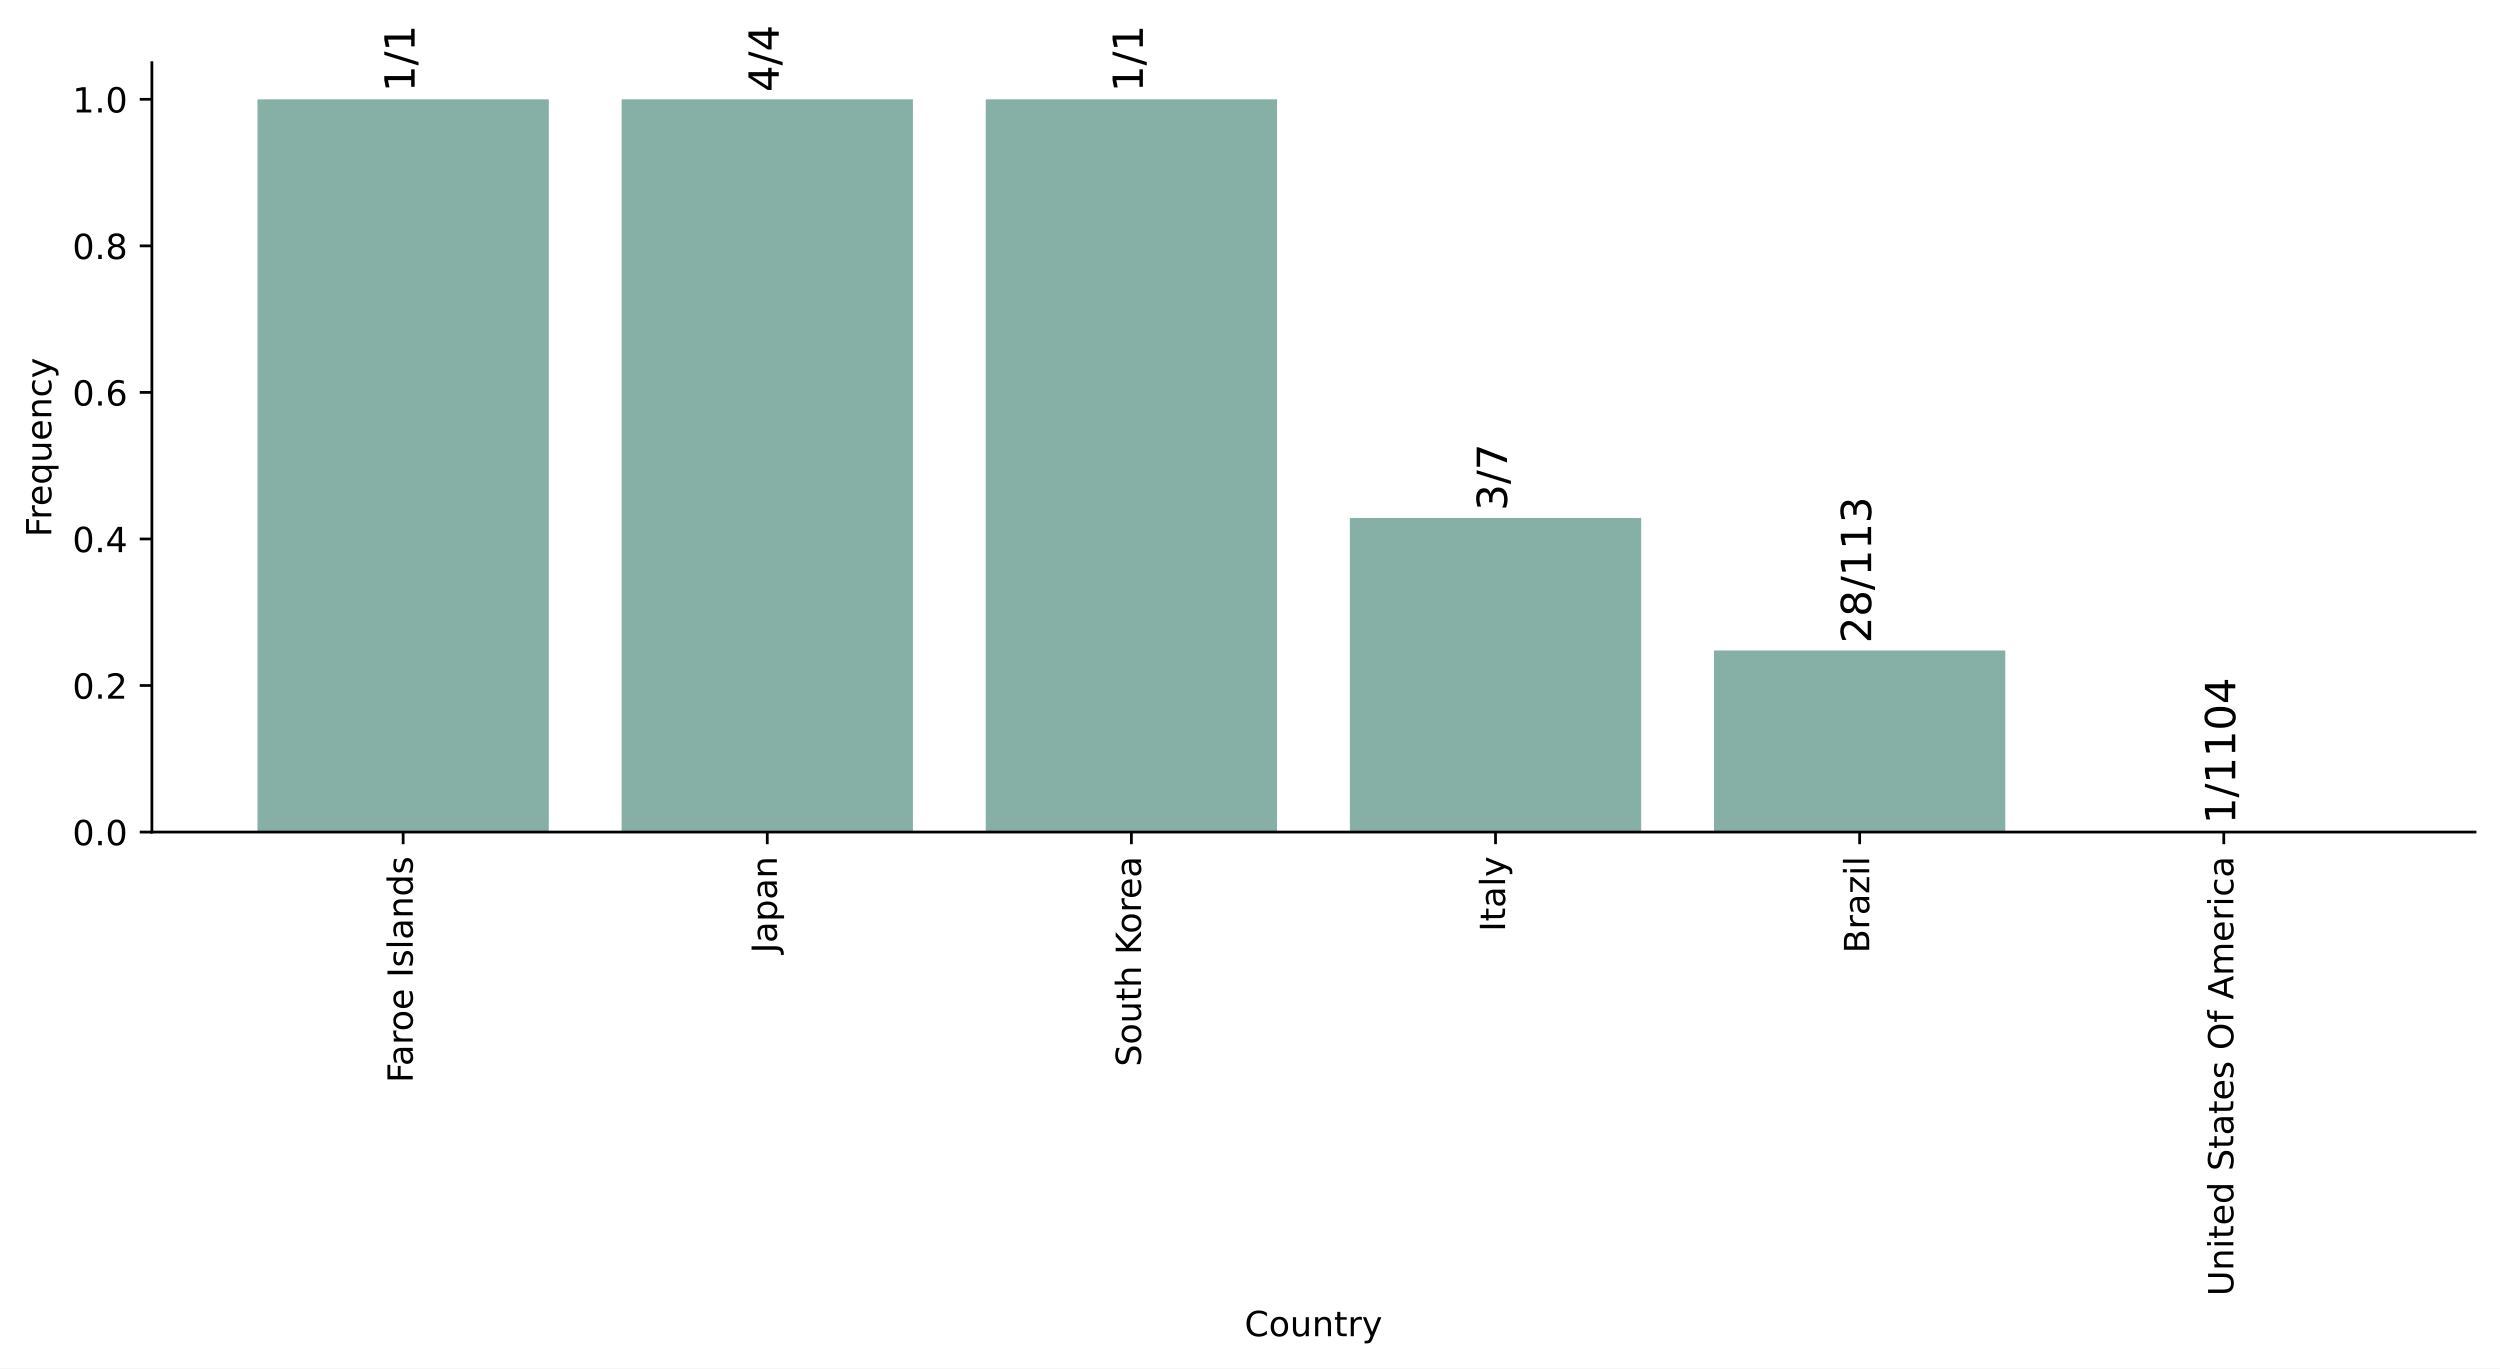
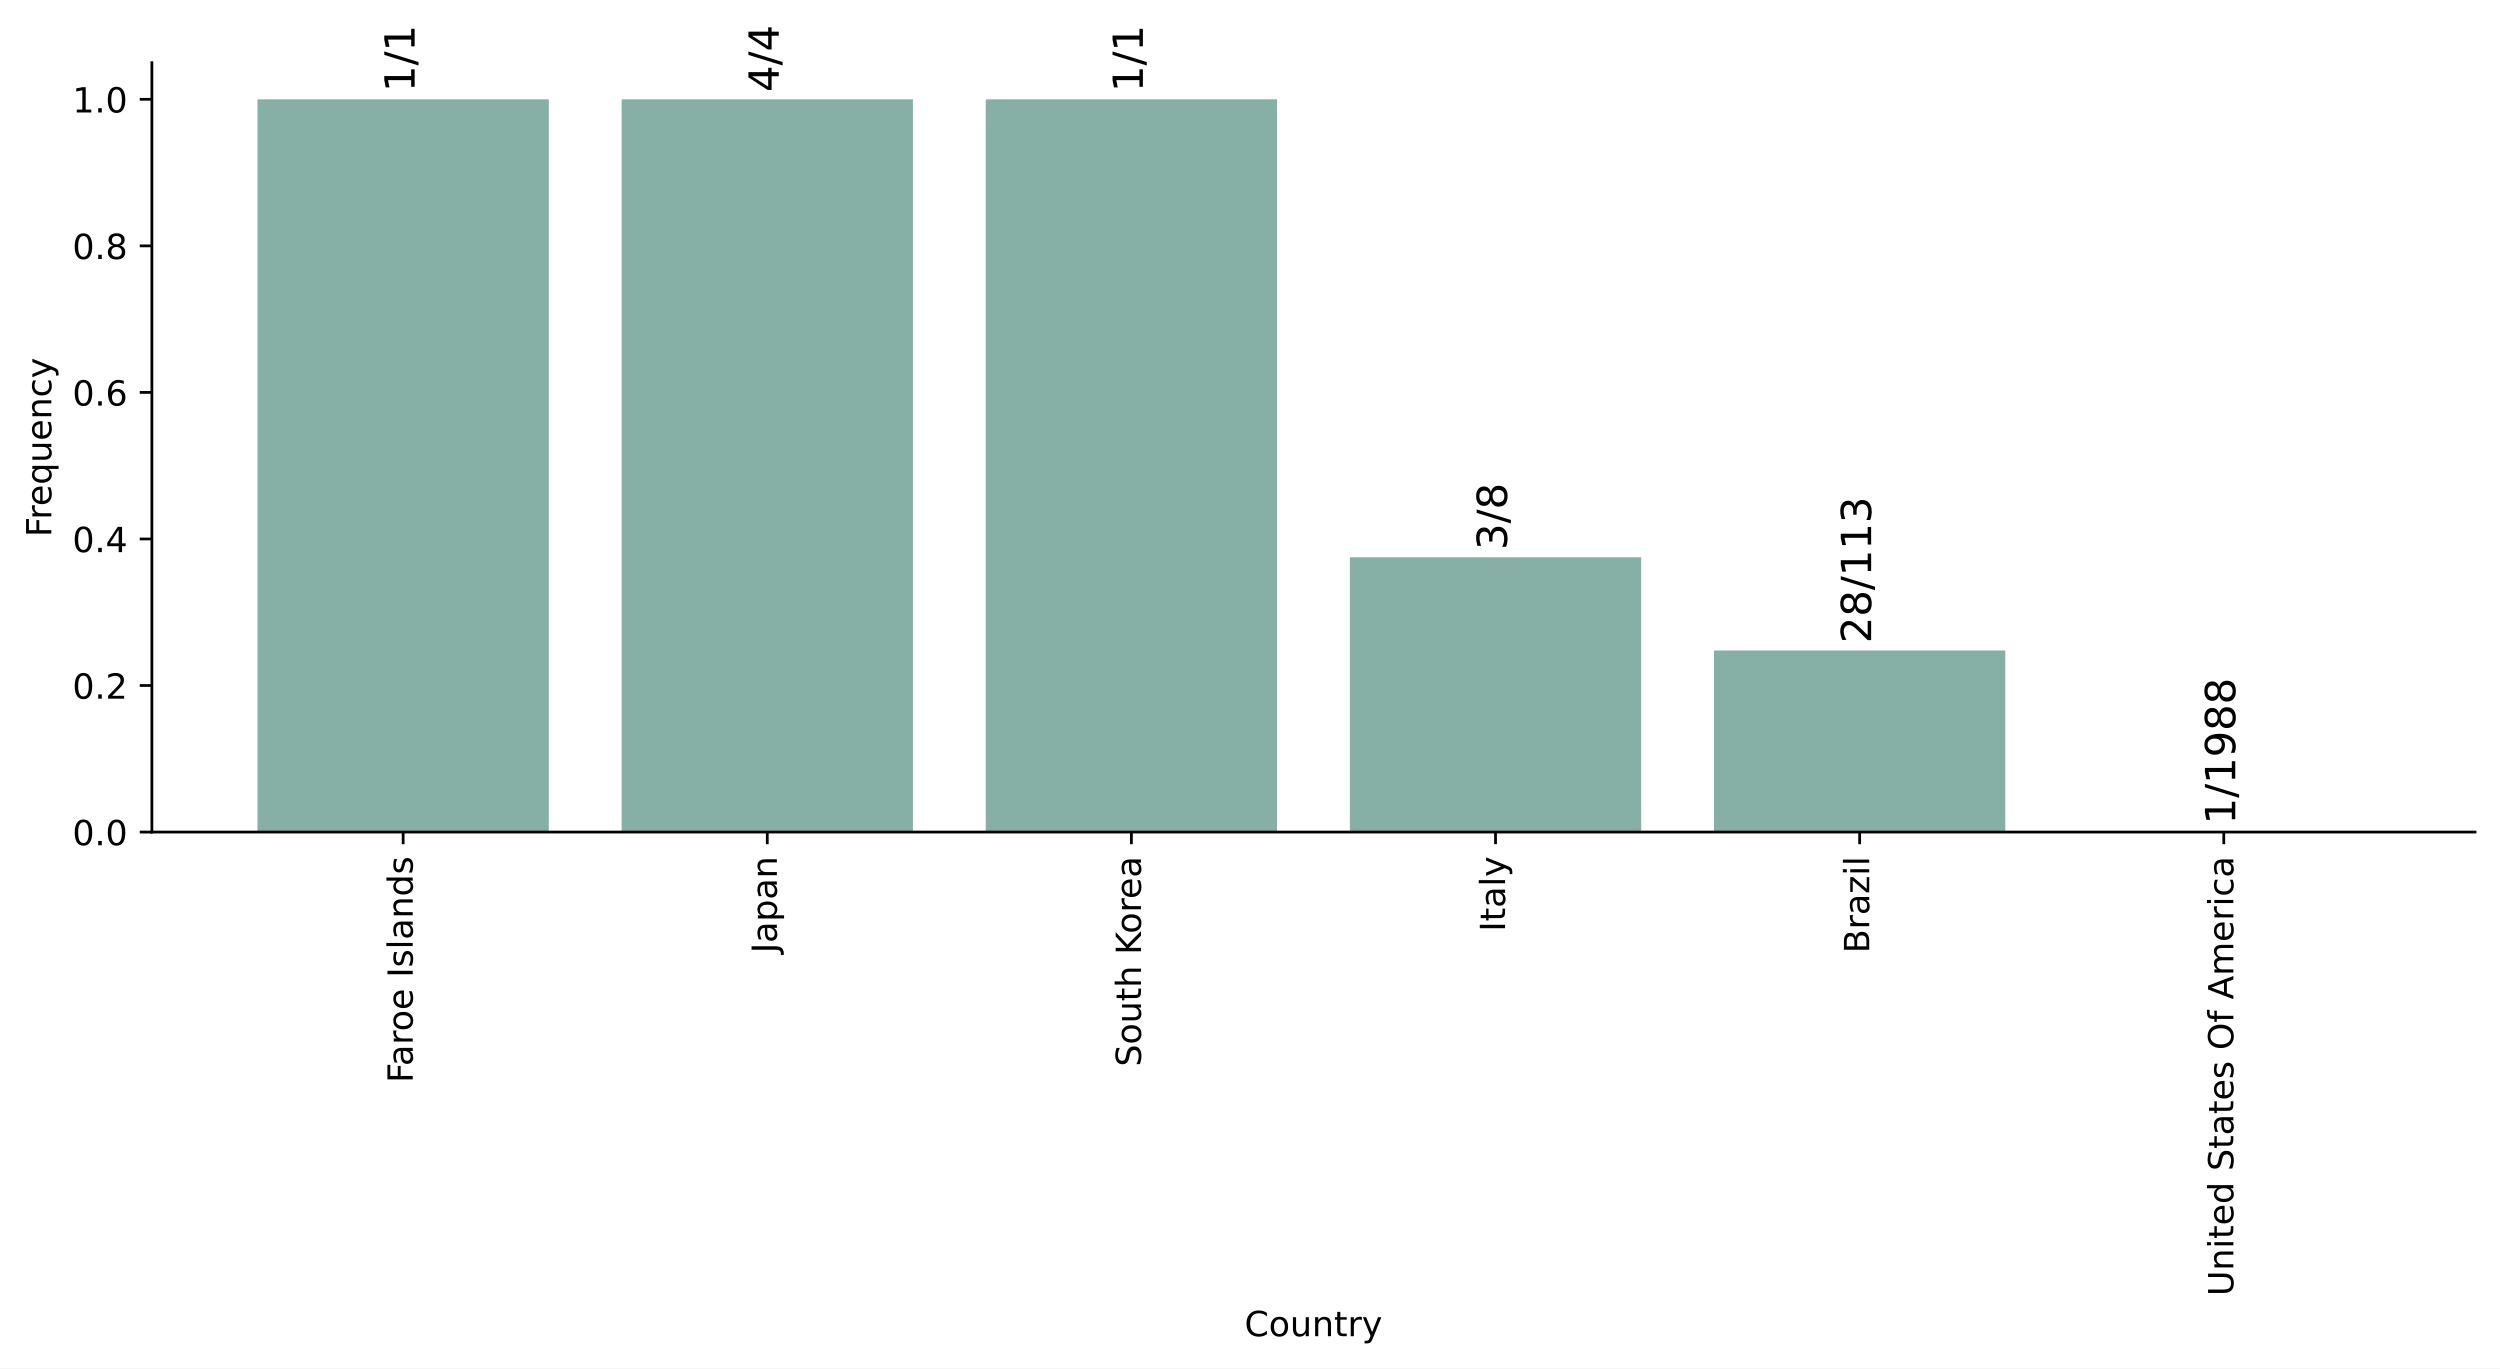
<svg xmlns="http://www.w3.org/2000/svg" xmlns:xlink="http://www.w3.org/1999/xlink" height="394.415pt" version="1.1" viewBox="0 0 720.581 394.415" width="720.581pt">
  <defs>
    <style type="text/css">*{stroke-linecap:butt;stroke-linejoin:round;}</style>
  </defs>
  <g id="figure_1">
    <g id="patch_1">
      <path d="M 0 394.415  L 720.581 394.415  L 720.581 0  L 0 0  z " style="fill:#ffffff;" />
    </g>
    <g id="axes_1">
      <g id="patch_2">
        <path d="M 43.781 239.825  L 713.381 239.825  L 713.381 18.064  L 43.781 18.064  z " style="fill:#ffffff;" />
      </g>
      <g id="patch_3">
-         <path clip-path="url(#p4c74f7b80a)" d="M 74.218 239.825  L 158.18 239.825  L 158.18 28.625  L 74.218 28.625  z " style="fill:#86b0a6;" />
+         <path clip-path="url(#p844e73c03a)" d="M 74.218 239.825  L 158.18 239.825  L 158.18 28.625  L 74.218 28.625  z " style="fill:#86b0a6;" />
      </g>
      <g id="patch_4">
-         <path clip-path="url(#p4c74f7b80a)" d="M 179.171 239.825  L 263.133 239.825  L 263.133 28.625  L 179.171 28.625  z " style="fill:#86b0a6;" />
+         <path clip-path="url(#p844e73c03a)" d="M 179.171 239.825  L 263.133 239.825  L 263.133 28.625  L 179.171 28.625  z " style="fill:#86b0a6;" />
      </g>
      <g id="patch_5">
-         <path clip-path="url(#p4c74f7b80a)" d="M 284.124 239.825  L 368.086 239.825  L 368.086 28.625  L 284.124 28.625  z " style="fill:#86b0a6;" />
+         <path clip-path="url(#p844e73c03a)" d="M 284.124 239.825  L 368.086 239.825  L 368.086 28.625  L 284.124 28.625  z " style="fill:#86b0a6;" />
      </g>
      <g id="patch_6">
-         <path clip-path="url(#p4c74f7b80a)" d="M 389.077 239.825  L 473.039 239.825  L 473.039 149.31  L 389.077 149.31  z " style="fill:#86b0a6;" />
+         <path clip-path="url(#p844e73c03a)" d="M 389.077 239.825  L 473.039 239.825  L 473.039 160.625  L 389.077 160.625  z " style="fill:#86b0a6;" />
      </g>
      <g id="patch_7">
-         <path clip-path="url(#p4c74f7b80a)" d="M 494.03 239.825  L 577.992 239.825  L 577.992 187.492  L 494.03 187.492  z " style="fill:#86b0a6;" />
+         <path clip-path="url(#p844e73c03a)" d="M 494.03 239.825  L 577.992 239.825  L 577.992 187.492  L 494.03 187.492  z " style="fill:#86b0a6;" />
      </g>
      <g id="patch_8">
-         <path clip-path="url(#p4c74f7b80a)" d="M 598.983 239.825  L 682.945 239.825  L 682.945 239.633  L 598.983 239.633  z " style="fill:#86b0a6;" />
+         <path clip-path="url(#p844e73c03a)" d="M 598.983 239.825  L 682.945 239.825  L 682.945 239.718  L 598.983 239.718  z " style="fill:#86b0a6;" />
      </g>
      <g id="matplotlib.axis_1">
        <g id="xtick_1">
          <g id="line2d_1">
            <defs>
-               <path d="M 0 0  L 0 3.5  " id="m86fcbfc62c" style="stroke:#000000;stroke-width:0.8;" />
+               <path d="M 0 0  L 0 3.5  " id="m501939769b" style="stroke:#000000;stroke-width:0.8;" />
            </defs>
            <g>
-               <use style="stroke:#000000;stroke-width:0.8;" x="116.199" xlink:href="#m86fcbfc62c" y="239.825" />
+               <use style="stroke:#000000;stroke-width:0.8;" x="116.199" xlink:href="#m501939769b" y="239.825" />
            </g>
          </g>
          <g id="text_1">
            <g transform="translate(118.9582 312.0886)rotate(-90)scale(0.1 -0.1)">
              <defs>
                <path d="M 9.812 72.906  L 51.703 72.906  L 51.703 64.594  L 19.672 64.594  L 19.672 43.109  L 48.578 43.109  L 48.578 34.812  L 19.672 34.812  L 19.672 0  L 9.812 0  z " id="DejaVuSans-70" />
                <path d="M 34.281 27.484  Q 23.391 27.484 19.188 25  Q 14.984 22.516 14.984 16.5  Q 14.984 11.719 18.141 8.906  Q 21.297 6.109 26.703 6.109  Q 34.188 6.109 38.703 11.406  Q 43.219 16.703 43.219 25.484  L 43.219 27.484  z M 52.203 31.203  L 52.203 0  L 43.219 0  L 43.219 8.297  Q 40.141 3.328 35.547 0.953  Q 30.953 -1.422 24.312 -1.422  Q 15.922 -1.422 10.953 3.297  Q 6 8.016 6 15.922  Q 6 25.141 12.172 29.828  Q 18.359 34.516 30.609 34.516  L 43.219 34.516  L 43.219 35.406  Q 43.219 41.609 39.141 45  Q 35.062 48.391 27.688 48.391  Q 23 48.391 18.547 47.266  Q 14.109 46.141 10.016 43.891  L 10.016 52.203  Q 14.938 54.109 19.578 55.047  Q 24.219 56 28.609 56  Q 40.484 56 46.344 49.844  Q 52.203 43.703 52.203 31.203  z " id="DejaVuSans-97" />
                <path d="M 41.109 46.297  Q 39.594 47.172 37.812 47.578  Q 36.031 48 33.891 48  Q 26.266 48 22.188 43.047  Q 18.109 38.094 18.109 28.812  L 18.109 0  L 9.078 0  L 9.078 54.688  L 18.109 54.688  L 18.109 46.188  Q 20.953 51.172 25.484 53.578  Q 30.031 56 36.531 56  Q 37.453 56 38.578 55.875  Q 39.703 55.766 41.062 55.516  z " id="DejaVuSans-114" />
                <path d="M 30.609 48.391  Q 23.391 48.391 19.188 42.75  Q 14.984 37.109 14.984 27.297  Q 14.984 17.484 19.156 11.844  Q 23.344 6.203 30.609 6.203  Q 37.797 6.203 41.984 11.859  Q 46.188 17.531 46.188 27.297  Q 46.188 37.016 41.984 42.703  Q 37.797 48.391 30.609 48.391  z M 30.609 56  Q 42.328 56 49.016 48.375  Q 55.719 40.766 55.719 27.297  Q 55.719 13.875 49.016 6.219  Q 42.328 -1.422 30.609 -1.422  Q 18.844 -1.422 12.172 6.219  Q 5.516 13.875 5.516 27.297  Q 5.516 40.766 12.172 48.375  Q 18.844 56 30.609 56  z " id="DejaVuSans-111" />
                <path d="M 56.203 29.594  L 56.203 25.203  L 14.891 25.203  Q 15.484 15.922 20.484 11.062  Q 25.484 6.203 34.422 6.203  Q 39.594 6.203 44.453 7.469  Q 49.312 8.734 54.109 11.281  L 54.109 2.781  Q 49.266 0.734 44.188 -0.344  Q 39.109 -1.422 33.891 -1.422  Q 20.797 -1.422 13.156 6.188  Q 5.516 13.812 5.516 26.812  Q 5.516 40.234 12.766 48.109  Q 20.016 56 32.328 56  Q 43.359 56 49.781 48.891  Q 56.203 41.797 56.203 29.594  z M 47.219 32.234  Q 47.125 39.594 43.094 43.984  Q 39.062 48.391 32.422 48.391  Q 24.906 48.391 20.391 44.141  Q 15.875 39.891 15.188 32.172  z " id="DejaVuSans-101" />
                <path id="DejaVuSans-32" />
                <path d="M 9.812 72.906  L 19.672 72.906  L 19.672 0  L 9.812 0  z " id="DejaVuSans-73" />
                <path d="M 44.281 53.078  L 44.281 44.578  Q 40.484 46.531 36.375 47.5  Q 32.281 48.484 27.875 48.484  Q 21.188 48.484 17.844 46.438  Q 14.5 44.391 14.5 40.281  Q 14.5 37.156 16.891 35.375  Q 19.281 33.594 26.516 31.984  L 29.594 31.297  Q 39.156 29.25 43.188 25.516  Q 47.219 21.781 47.219 15.094  Q 47.219 7.469 41.188 3.016  Q 35.156 -1.422 24.609 -1.422  Q 20.219 -1.422 15.453 -0.562  Q 10.688 0.297 5.422 2  L 5.422 11.281  Q 10.406 8.688 15.234 7.391  Q 20.062 6.109 24.812 6.109  Q 31.156 6.109 34.562 8.281  Q 37.984 10.453 37.984 14.406  Q 37.984 18.062 35.516 20.016  Q 33.062 21.969 24.703 23.781  L 21.578 24.516  Q 13.234 26.266 9.516 29.906  Q 5.812 33.547 5.812 39.891  Q 5.812 47.609 11.281 51.797  Q 16.75 56 26.812 56  Q 31.781 56 36.172 55.266  Q 40.578 54.547 44.281 53.078  z " id="DejaVuSans-115" />
                <path d="M 9.422 75.984  L 18.406 75.984  L 18.406 0  L 9.422 0  z " id="DejaVuSans-108" />
                <path d="M 54.891 33.016  L 54.891 0  L 45.906 0  L 45.906 32.719  Q 45.906 40.484 42.875 44.328  Q 39.844 48.188 33.797 48.188  Q 26.516 48.188 22.312 43.547  Q 18.109 38.922 18.109 30.906  L 18.109 0  L 9.078 0  L 9.078 54.688  L 18.109 54.688  L 18.109 46.188  Q 21.344 51.125 25.703 53.562  Q 30.078 56 35.797 56  Q 45.219 56 50.047 50.172  Q 54.891 44.344 54.891 33.016  z " id="DejaVuSans-110" />
                <path d="M 45.406 46.391  L 45.406 75.984  L 54.391 75.984  L 54.391 0  L 45.406 0  L 45.406 8.203  Q 42.578 3.328 38.25 0.953  Q 33.938 -1.422 27.875 -1.422  Q 17.969 -1.422 11.734 6.484  Q 5.516 14.406 5.516 27.297  Q 5.516 40.188 11.734 48.094  Q 17.969 56 27.875 56  Q 33.938 56 38.25 53.625  Q 42.578 51.266 45.406 46.391  z M 14.797 27.297  Q 14.797 17.391 18.875 11.75  Q 22.953 6.109 30.078 6.109  Q 37.203 6.109 41.297 11.75  Q 45.406 17.391 45.406 27.297  Q 45.406 37.203 41.297 42.844  Q 37.203 48.484 30.078 48.484  Q 22.953 48.484 18.875 42.844  Q 14.797 37.203 14.797 27.297  z " id="DejaVuSans-100" />
              </defs>
              <use xlink:href="#DejaVuSans-70" />
              <use x="48.395" xlink:href="#DejaVuSans-97" />
              <use x="109.674" xlink:href="#DejaVuSans-114" />
              <use x="148.537" xlink:href="#DejaVuSans-111" />
              <use x="209.719" xlink:href="#DejaVuSans-101" />
              <use x="271.242" xlink:href="#DejaVuSans-32" />
              <use x="303.029" xlink:href="#DejaVuSans-73" />
              <use x="332.521" xlink:href="#DejaVuSans-115" />
              <use x="384.621" xlink:href="#DejaVuSans-108" />
              <use x="412.404" xlink:href="#DejaVuSans-97" />
              <use x="473.684" xlink:href="#DejaVuSans-110" />
              <use x="537.062" xlink:href="#DejaVuSans-100" />
              <use x="600.539" xlink:href="#DejaVuSans-115" />
            </g>
          </g>
        </g>
        <g id="xtick_2">
          <g id="line2d_2">
            <g>
-               <use style="stroke:#000000;stroke-width:0.8;" x="221.152" xlink:href="#m86fcbfc62c" y="239.825" />
+               <use style="stroke:#000000;stroke-width:0.8;" x="221.152" xlink:href="#m501939769b" y="239.825" />
            </g>
          </g>
          <g id="text_2">
            <g transform="translate(223.9112 274.7167)rotate(-90)scale(0.1 -0.1)">
              <defs>
                <path d="M 9.812 72.906  L 19.672 72.906  L 19.672 5.078  Q 19.672 -8.109 14.672 -14.062  Q 9.672 -20.016 -1.422 -20.016  L -5.172 -20.016  L -5.172 -11.719  L -2.094 -11.719  Q 4.438 -11.719 7.125 -8.047  Q 9.812 -4.391 9.812 5.078  z " id="DejaVuSans-74" />
                <path d="M 18.109 8.203  L 18.109 -20.797  L 9.078 -20.797  L 9.078 54.688  L 18.109 54.688  L 18.109 46.391  Q 20.953 51.266 25.266 53.625  Q 29.594 56 35.594 56  Q 45.562 56 51.781 48.094  Q 58.016 40.188 58.016 27.297  Q 58.016 14.406 51.781 6.484  Q 45.562 -1.422 35.594 -1.422  Q 29.594 -1.422 25.266 0.953  Q 20.953 3.328 18.109 8.203  z M 48.688 27.297  Q 48.688 37.203 44.609 42.844  Q 40.531 48.484 33.406 48.484  Q 26.266 48.484 22.188 42.844  Q 18.109 37.203 18.109 27.297  Q 18.109 17.391 22.188 11.75  Q 26.266 6.109 33.406 6.109  Q 40.531 6.109 44.609 11.75  Q 48.688 17.391 48.688 27.297  z " id="DejaVuSans-112" />
              </defs>
              <use xlink:href="#DejaVuSans-74" />
              <use x="29.492" xlink:href="#DejaVuSans-97" />
              <use x="90.771" xlink:href="#DejaVuSans-112" />
              <use x="154.248" xlink:href="#DejaVuSans-97" />
              <use x="215.527" xlink:href="#DejaVuSans-110" />
            </g>
          </g>
        </g>
        <g id="xtick_3">
          <g id="line2d_3">
            <g>
-               <use style="stroke:#000000;stroke-width:0.8;" x="326.105" xlink:href="#m86fcbfc62c" y="239.825" />
+               <use style="stroke:#000000;stroke-width:0.8;" x="326.105" xlink:href="#m501939769b" y="239.825" />
            </g>
          </g>
          <g id="text_3">
            <g transform="translate(328.8641 307.4089)rotate(-90)scale(0.1 -0.1)">
              <defs>
                <path d="M 53.516 70.516  L 53.516 60.891  Q 47.906 63.578 42.922 64.891  Q 37.938 66.219 33.297 66.219  Q 25.25 66.219 20.875 63.094  Q 16.5 59.969 16.5 54.203  Q 16.5 49.359 19.406 46.891  Q 22.312 44.438 30.422 42.922  L 36.375 41.703  Q 47.406 39.594 52.656 34.297  Q 57.906 29 57.906 20.125  Q 57.906 9.516 50.797 4.047  Q 43.703 -1.422 29.984 -1.422  Q 24.812 -1.422 18.969 -0.25  Q 13.141 0.922 6.891 3.219  L 6.891 13.375  Q 12.891 10.016 18.656 8.297  Q 24.422 6.594 29.984 6.594  Q 38.422 6.594 43.016 9.906  Q 47.609 13.234 47.609 19.391  Q 47.609 24.75 44.312 27.781  Q 41.016 30.812 33.5 32.328  L 27.484 33.5  Q 16.453 35.688 11.516 40.375  Q 6.594 45.062 6.594 53.422  Q 6.594 63.094 13.406 68.656  Q 20.219 74.219 32.172 74.219  Q 37.312 74.219 42.625 73.281  Q 47.953 72.359 53.516 70.516  z " id="DejaVuSans-83" />
                <path d="M 8.5 21.578  L 8.5 54.688  L 17.484 54.688  L 17.484 21.922  Q 17.484 14.156 20.5 10.266  Q 23.531 6.391 29.594 6.391  Q 36.859 6.391 41.078 11.031  Q 45.312 15.672 45.312 23.688  L 45.312 54.688  L 54.297 54.688  L 54.297 0  L 45.312 0  L 45.312 8.406  Q 42.047 3.422 37.719 1  Q 33.406 -1.422 27.688 -1.422  Q 18.266 -1.422 13.375 4.438  Q 8.5 10.297 8.5 21.578  z M 31.109 56  z " id="DejaVuSans-117" />
                <path d="M 18.312 70.219  L 18.312 54.688  L 36.812 54.688  L 36.812 47.703  L 18.312 47.703  L 18.312 18.016  Q 18.312 11.328 20.141 9.422  Q 21.969 7.516 27.594 7.516  L 36.812 7.516  L 36.812 0  L 27.594 0  Q 17.188 0 13.234 3.875  Q 9.281 7.766 9.281 18.016  L 9.281 47.703  L 2.688 47.703  L 2.688 54.688  L 9.281 54.688  L 9.281 70.219  z " id="DejaVuSans-116" />
                <path d="M 54.891 33.016  L 54.891 0  L 45.906 0  L 45.906 32.719  Q 45.906 40.484 42.875 44.328  Q 39.844 48.188 33.797 48.188  Q 26.516 48.188 22.312 43.547  Q 18.109 38.922 18.109 30.906  L 18.109 0  L 9.078 0  L 9.078 75.984  L 18.109 75.984  L 18.109 46.188  Q 21.344 51.125 25.703 53.562  Q 30.078 56 35.797 56  Q 45.219 56 50.047 50.172  Q 54.891 44.344 54.891 33.016  z " id="DejaVuSans-104" />
                <path d="M 9.812 72.906  L 19.672 72.906  L 19.672 42.094  L 52.391 72.906  L 65.094 72.906  L 28.906 38.922  L 67.672 0  L 54.688 0  L 19.672 35.109  L 19.672 0  L 9.812 0  z " id="DejaVuSans-75" />
              </defs>
              <use xlink:href="#DejaVuSans-83" />
              <use x="63.477" xlink:href="#DejaVuSans-111" />
              <use x="124.658" xlink:href="#DejaVuSans-117" />
              <use x="188.037" xlink:href="#DejaVuSans-116" />
              <use x="227.246" xlink:href="#DejaVuSans-104" />
              <use x="290.625" xlink:href="#DejaVuSans-32" />
              <use x="322.412" xlink:href="#DejaVuSans-75" />
              <use x="382.988" xlink:href="#DejaVuSans-111" />
              <use x="444.17" xlink:href="#DejaVuSans-114" />
              <use x="483.033" xlink:href="#DejaVuSans-101" />
              <use x="544.557" xlink:href="#DejaVuSans-97" />
            </g>
          </g>
        </g>
        <g id="xtick_4">
          <g id="line2d_4">
            <g>
-               <use style="stroke:#000000;stroke-width:0.8;" x="431.058" xlink:href="#m86fcbfc62c" y="239.825" />
+               <use style="stroke:#000000;stroke-width:0.8;" x="431.058" xlink:href="#m501939769b" y="239.825" />
            </g>
          </g>
          <g id="text_4">
            <g transform="translate(433.8171 268.5198)rotate(-90)scale(0.1 -0.1)">
              <defs>
                <path d="M 32.172 -5.078  Q 28.375 -14.844 24.75 -17.812  Q 21.141 -20.797 15.094 -20.797  L 7.906 -20.797  L 7.906 -13.281  L 13.188 -13.281  Q 16.891 -13.281 18.938 -11.516  Q 21 -9.766 23.484 -3.219  L 25.094 0.875  L 2.984 54.688  L 12.5 54.688  L 29.594 11.922  L 46.688 54.688  L 56.203 54.688  z " id="DejaVuSans-121" />
              </defs>
              <use xlink:href="#DejaVuSans-73" />
              <use x="29.492" xlink:href="#DejaVuSans-116" />
              <use x="68.701" xlink:href="#DejaVuSans-97" />
              <use x="129.98" xlink:href="#DejaVuSans-108" />
              <use x="157.764" xlink:href="#DejaVuSans-121" />
            </g>
          </g>
        </g>
        <g id="xtick_5">
          <g id="line2d_5">
            <g>
-               <use style="stroke:#000000;stroke-width:0.8;" x="536.011" xlink:href="#m86fcbfc62c" y="239.825" />
+               <use style="stroke:#000000;stroke-width:0.8;" x="536.011" xlink:href="#m501939769b" y="239.825" />
            </g>
          </g>
          <g id="text_5">
            <g transform="translate(538.7701 274.7292)rotate(-90)scale(0.1 -0.1)">
              <defs>
                <path d="M 19.672 34.812  L 19.672 8.109  L 35.5 8.109  Q 43.453 8.109 47.281 11.406  Q 51.125 14.703 51.125 21.484  Q 51.125 28.328 47.281 31.562  Q 43.453 34.812 35.5 34.812  z M 19.672 64.797  L 19.672 42.828  L 34.281 42.828  Q 41.5 42.828 45.031 45.531  Q 48.578 48.25 48.578 53.812  Q 48.578 59.328 45.031 62.062  Q 41.5 64.797 34.281 64.797  z M 9.812 72.906  L 35.016 72.906  Q 46.297 72.906 52.391 68.219  Q 58.5 63.531 58.5 54.891  Q 58.5 48.188 55.375 44.234  Q 52.25 40.281 46.188 39.312  Q 53.469 37.75 57.5 32.781  Q 61.531 27.828 61.531 20.406  Q 61.531 10.641 54.891 5.312  Q 48.25 0 35.984 0  L 9.812 0  z " id="DejaVuSans-66" />
                <path d="M 5.516 54.688  L 48.188 54.688  L 48.188 46.484  L 14.406 7.172  L 48.188 7.172  L 48.188 0  L 4.297 0  L 4.297 8.203  L 38.094 47.516  L 5.516 47.516  z " id="DejaVuSans-122" />
                <path d="M 9.422 54.688  L 18.406 54.688  L 18.406 0  L 9.422 0  z M 9.422 75.984  L 18.406 75.984  L 18.406 64.594  L 9.422 64.594  z " id="DejaVuSans-105" />
              </defs>
              <use xlink:href="#DejaVuSans-66" />
              <use x="68.604" xlink:href="#DejaVuSans-114" />
              <use x="109.717" xlink:href="#DejaVuSans-97" />
              <use x="170.996" xlink:href="#DejaVuSans-122" />
              <use x="223.486" xlink:href="#DejaVuSans-105" />
              <use x="251.27" xlink:href="#DejaVuSans-108" />
            </g>
          </g>
        </g>
        <g id="xtick_6">
          <g id="line2d_6">
            <g>
-               <use style="stroke:#000000;stroke-width:0.8;" x="640.964" xlink:href="#m86fcbfc62c" y="239.825" />
+               <use style="stroke:#000000;stroke-width:0.8;" x="640.964" xlink:href="#m501939769b" y="239.825" />
            </g>
          </g>
          <g id="text_6">
            <g transform="translate(643.7231 373.537)rotate(-90)scale(0.1 -0.1)">
              <defs>
                <path d="M 8.688 72.906  L 18.609 72.906  L 18.609 28.609  Q 18.609 16.891 22.844 11.734  Q 27.094 6.594 36.625 6.594  Q 46.094 6.594 50.344 11.734  Q 54.594 16.891 54.594 28.609  L 54.594 72.906  L 64.5 72.906  L 64.5 27.391  Q 64.5 13.141 57.438 5.859  Q 50.391 -1.422 36.625 -1.422  Q 22.797 -1.422 15.734 5.859  Q 8.688 13.141 8.688 27.391  z " id="DejaVuSans-85" />
                <path d="M 39.406 66.219  Q 28.656 66.219 22.328 58.203  Q 16.016 50.203 16.016 36.375  Q 16.016 22.609 22.328 14.594  Q 28.656 6.594 39.406 6.594  Q 50.141 6.594 56.422 14.594  Q 62.703 22.609 62.703 36.375  Q 62.703 50.203 56.422 58.203  Q 50.141 66.219 39.406 66.219  z M 39.406 74.219  Q 54.734 74.219 63.906 63.938  Q 73.094 53.656 73.094 36.375  Q 73.094 19.141 63.906 8.859  Q 54.734 -1.422 39.406 -1.422  Q 24.031 -1.422 14.812 8.828  Q 5.609 19.094 5.609 36.375  Q 5.609 53.656 14.812 63.938  Q 24.031 74.219 39.406 74.219  z " id="DejaVuSans-79" />
                <path d="M 37.109 75.984  L 37.109 68.5  L 28.516 68.5  Q 23.688 68.5 21.797 66.547  Q 19.922 64.594 19.922 59.516  L 19.922 54.688  L 34.719 54.688  L 34.719 47.703  L 19.922 47.703  L 19.922 0  L 10.891 0  L 10.891 47.703  L 2.297 47.703  L 2.297 54.688  L 10.891 54.688  L 10.891 58.5  Q 10.891 67.625 15.141 71.797  Q 19.391 75.984 28.609 75.984  z " id="DejaVuSans-102" />
                <path d="M 34.188 63.188  L 20.797 26.906  L 47.609 26.906  z M 28.609 72.906  L 39.797 72.906  L 67.578 0  L 57.328 0  L 50.688 18.703  L 17.828 18.703  L 11.188 0  L 0.781 0  z " id="DejaVuSans-65" />
                <path d="M 52 44.188  Q 55.375 50.25 60.062 53.125  Q 64.75 56 71.094 56  Q 79.641 56 84.281 50.016  Q 88.922 44.047 88.922 33.016  L 88.922 0  L 79.891 0  L 79.891 32.719  Q 79.891 40.578 77.094 44.375  Q 74.312 48.188 68.609 48.188  Q 61.625 48.188 57.562 43.547  Q 53.516 38.922 53.516 30.906  L 53.516 0  L 44.484 0  L 44.484 32.719  Q 44.484 40.625 41.703 44.406  Q 38.922 48.188 33.109 48.188  Q 26.219 48.188 22.156 43.531  Q 18.109 38.875 18.109 30.906  L 18.109 0  L 9.078 0  L 9.078 54.688  L 18.109 54.688  L 18.109 46.188  Q 21.188 51.219 25.484 53.609  Q 29.781 56 35.688 56  Q 41.656 56 45.828 52.969  Q 50 49.953 52 44.188  z " id="DejaVuSans-109" />
                <path d="M 48.781 52.594  L 48.781 44.188  Q 44.969 46.297 41.141 47.344  Q 37.312 48.391 33.406 48.391  Q 24.656 48.391 19.812 42.844  Q 14.984 37.312 14.984 27.297  Q 14.984 17.281 19.812 11.734  Q 24.656 6.203 33.406 6.203  Q 37.312 6.203 41.141 7.25  Q 44.969 8.297 48.781 10.406  L 48.781 2.094  Q 45.016 0.344 40.984 -0.531  Q 36.969 -1.422 32.422 -1.422  Q 20.062 -1.422 12.781 6.344  Q 5.516 14.109 5.516 27.297  Q 5.516 40.672 12.859 48.328  Q 20.219 56 33.016 56  Q 37.156 56 41.109 55.141  Q 45.062 54.297 48.781 52.594  z " id="DejaVuSans-99" />
              </defs>
              <use xlink:href="#DejaVuSans-85" />
              <use x="73.193" xlink:href="#DejaVuSans-110" />
              <use x="136.572" xlink:href="#DejaVuSans-105" />
              <use x="164.355" xlink:href="#DejaVuSans-116" />
              <use x="203.564" xlink:href="#DejaVuSans-101" />
              <use x="265.088" xlink:href="#DejaVuSans-100" />
              <use x="328.564" xlink:href="#DejaVuSans-32" />
              <use x="360.352" xlink:href="#DejaVuSans-83" />
              <use x="423.828" xlink:href="#DejaVuSans-116" />
              <use x="463.037" xlink:href="#DejaVuSans-97" />
              <use x="524.316" xlink:href="#DejaVuSans-116" />
              <use x="563.525" xlink:href="#DejaVuSans-101" />
              <use x="625.049" xlink:href="#DejaVuSans-115" />
              <use x="677.148" xlink:href="#DejaVuSans-32" />
              <use x="708.936" xlink:href="#DejaVuSans-79" />
              <use x="787.646" xlink:href="#DejaVuSans-102" />
              <use x="822.852" xlink:href="#DejaVuSans-32" />
              <use x="854.639" xlink:href="#DejaVuSans-65" />
              <use x="923.047" xlink:href="#DejaVuSans-109" />
              <use x="1020.459" xlink:href="#DejaVuSans-101" />
              <use x="1081.982" xlink:href="#DejaVuSans-114" />
              <use x="1123.096" xlink:href="#DejaVuSans-105" />
              <use x="1150.879" xlink:href="#DejaVuSans-99" />
              <use x="1205.859" xlink:href="#DejaVuSans-97" />
            </g>
          </g>
        </g>
        <g id="text_7">
          <g transform="translate(358.718 385.1354)scale(0.1 -0.1)">
            <defs>
              <path d="M 64.406 67.281  L 64.406 56.891  Q 59.422 61.531 53.781 63.812  Q 48.141 66.109 41.797 66.109  Q 29.297 66.109 22.656 58.469  Q 16.016 50.828 16.016 36.375  Q 16.016 21.969 22.656 14.328  Q 29.297 6.688 41.797 6.688  Q 48.141 6.688 53.781 8.984  Q 59.422 11.281 64.406 15.922  L 64.406 5.609  Q 59.234 2.094 53.438 0.328  Q 47.656 -1.422 41.219 -1.422  Q 24.656 -1.422 15.125 8.703  Q 5.609 18.844 5.609 36.375  Q 5.609 53.953 15.125 64.078  Q 24.656 74.219 41.219 74.219  Q 47.75 74.219 53.531 72.484  Q 59.328 70.75 64.406 67.281  z " id="DejaVuSans-67" />
            </defs>
            <use xlink:href="#DejaVuSans-67" />
            <use x="69.824" xlink:href="#DejaVuSans-111" />
            <use x="131.006" xlink:href="#DejaVuSans-117" />
            <use x="194.385" xlink:href="#DejaVuSans-110" />
            <use x="257.764" xlink:href="#DejaVuSans-116" />
            <use x="296.973" xlink:href="#DejaVuSans-114" />
            <use x="338.086" xlink:href="#DejaVuSans-121" />
          </g>
        </g>
      </g>
      <g id="matplotlib.axis_2">
        <g id="ytick_1">
          <g id="line2d_7">
            <defs>
-               <path d="M 0 0  L -3.5 0  " id="mefdcce6241" style="stroke:#000000;stroke-width:0.8;" />
+               <path d="M 0 0  L -3.5 0  " id="mdb373cf417" style="stroke:#000000;stroke-width:0.8;" />
            </defs>
            <g>
-               <use style="stroke:#000000;stroke-width:0.8;" x="43.781" xlink:href="#mefdcce6241" y="239.825" />
+               <use style="stroke:#000000;stroke-width:0.8;" x="43.781" xlink:href="#mdb373cf417" y="239.825" />
            </g>
          </g>
          <g id="text_8">
            <g transform="translate(20.87813 243.6237)scale(0.1 -0.1)">
              <defs>
                <path d="M 31.781 66.406  Q 24.172 66.406 20.328 58.906  Q 16.5 51.422 16.5 36.375  Q 16.5 21.391 20.328 13.891  Q 24.172 6.391 31.781 6.391  Q 39.453 6.391 43.281 13.891  Q 47.125 21.391 47.125 36.375  Q 47.125 51.422 43.281 58.906  Q 39.453 66.406 31.781 66.406  z M 31.781 74.219  Q 44.047 74.219 50.516 64.516  Q 56.984 54.828 56.984 36.375  Q 56.984 17.969 50.516 8.266  Q 44.047 -1.422 31.781 -1.422  Q 19.531 -1.422 13.062 8.266  Q 6.594 17.969 6.594 36.375  Q 6.594 54.828 13.062 64.516  Q 19.531 74.219 31.781 74.219  z " id="DejaVuSans-48" />
                <path d="M 10.688 12.406  L 21 12.406  L 21 0  L 10.688 0  z " id="DejaVuSans-46" />
              </defs>
              <use xlink:href="#DejaVuSans-48" />
              <use x="63.623" xlink:href="#DejaVuSans-46" />
              <use x="95.41" xlink:href="#DejaVuSans-48" />
            </g>
          </g>
        </g>
        <g id="ytick_2">
          <g id="line2d_8">
            <g>
-               <use style="stroke:#000000;stroke-width:0.8;" x="43.781" xlink:href="#mefdcce6241" y="197.584" />
+               <use style="stroke:#000000;stroke-width:0.8;" x="43.781" xlink:href="#mdb373cf417" y="197.584" />
            </g>
          </g>
          <g id="text_9">
            <g transform="translate(20.87813 201.3837)scale(0.1 -0.1)">
              <defs>
                <path d="M 19.188 8.297  L 53.609 8.297  L 53.609 0  L 7.328 0  L 7.328 8.297  Q 12.938 14.109 22.625 23.891  Q 32.328 33.688 34.812 36.531  Q 39.547 41.844 41.422 45.531  Q 43.312 49.219 43.312 52.781  Q 43.312 58.594 39.234 62.25  Q 35.156 65.922 28.609 65.922  Q 23.969 65.922 18.812 64.312  Q 13.672 62.703 7.812 59.422  L 7.812 69.391  Q 13.766 71.781 18.938 73  Q 24.125 74.219 28.422 74.219  Q 39.75 74.219 46.484 68.547  Q 53.219 62.891 53.219 53.422  Q 53.219 48.922 51.531 44.891  Q 49.859 40.875 45.406 35.406  Q 44.188 33.984 37.641 27.219  Q 31.109 20.453 19.188 8.297  z " id="DejaVuSans-50" />
              </defs>
              <use xlink:href="#DejaVuSans-48" />
              <use x="63.623" xlink:href="#DejaVuSans-46" />
              <use x="95.41" xlink:href="#DejaVuSans-50" />
            </g>
          </g>
        </g>
        <g id="ytick_3">
          <g id="line2d_9">
            <g>
-               <use style="stroke:#000000;stroke-width:0.8;" x="43.781" xlink:href="#mefdcce6241" y="155.345" />
+               <use style="stroke:#000000;stroke-width:0.8;" x="43.781" xlink:href="#mdb373cf417" y="155.345" />
            </g>
          </g>
          <g id="text_10">
            <g transform="translate(20.87813 159.1437)scale(0.1 -0.1)">
              <defs>
                <path d="M 37.797 64.312  L 12.891 25.391  L 37.797 25.391  z M 35.203 72.906  L 47.609 72.906  L 47.609 25.391  L 58.016 25.391  L 58.016 17.188  L 47.609 17.188  L 47.609 0  L 37.797 0  L 37.797 17.188  L 4.891 17.188  L 4.891 26.703  z " id="DejaVuSans-52" />
              </defs>
              <use xlink:href="#DejaVuSans-48" />
              <use x="63.623" xlink:href="#DejaVuSans-46" />
              <use x="95.41" xlink:href="#DejaVuSans-52" />
            </g>
          </g>
        </g>
        <g id="ytick_4">
          <g id="line2d_10">
            <g>
-               <use style="stroke:#000000;stroke-width:0.8;" x="43.781" xlink:href="#mefdcce6241" y="113.105" />
+               <use style="stroke:#000000;stroke-width:0.8;" x="43.781" xlink:href="#mdb373cf417" y="113.105" />
            </g>
          </g>
          <g id="text_11">
            <g transform="translate(20.87813 116.9037)scale(0.1 -0.1)">
              <defs>
                <path d="M 33.016 40.375  Q 26.375 40.375 22.484 35.828  Q 18.609 31.297 18.609 23.391  Q 18.609 15.531 22.484 10.953  Q 26.375 6.391 33.016 6.391  Q 39.656 6.391 43.531 10.953  Q 47.406 15.531 47.406 23.391  Q 47.406 31.297 43.531 35.828  Q 39.656 40.375 33.016 40.375  z M 52.594 71.297  L 52.594 62.312  Q 48.875 64.062 45.094 64.984  Q 41.312 65.922 37.594 65.922  Q 27.828 65.922 22.672 59.328  Q 17.531 52.734 16.797 39.406  Q 19.672 43.656 24.016 45.922  Q 28.375 48.188 33.594 48.188  Q 44.578 48.188 50.953 41.516  Q 57.328 34.859 57.328 23.391  Q 57.328 12.156 50.688 5.359  Q 44.047 -1.422 33.016 -1.422  Q 20.359 -1.422 13.672 8.266  Q 6.984 17.969 6.984 36.375  Q 6.984 53.656 15.188 63.938  Q 23.391 74.219 37.203 74.219  Q 40.922 74.219 44.703 73.484  Q 48.484 72.75 52.594 71.297  z " id="DejaVuSans-54" />
              </defs>
              <use xlink:href="#DejaVuSans-48" />
              <use x="63.623" xlink:href="#DejaVuSans-46" />
              <use x="95.41" xlink:href="#DejaVuSans-54" />
            </g>
          </g>
        </g>
        <g id="ytick_5">
          <g id="line2d_11">
            <g>
-               <use style="stroke:#000000;stroke-width:0.8;" x="43.781" xlink:href="#mefdcce6241" y="70.865" />
+               <use style="stroke:#000000;stroke-width:0.8;" x="43.781" xlink:href="#mdb373cf417" y="70.865" />
            </g>
          </g>
          <g id="text_12">
            <g transform="translate(20.87813 74.66372)scale(0.1 -0.1)">
              <defs>
                <path d="M 31.781 34.625  Q 24.75 34.625 20.719 30.859  Q 16.703 27.094 16.703 20.516  Q 16.703 13.922 20.719 10.156  Q 24.75 6.391 31.781 6.391  Q 38.812 6.391 42.859 10.172  Q 46.922 13.969 46.922 20.516  Q 46.922 27.094 42.891 30.859  Q 38.875 34.625 31.781 34.625  z M 21.922 38.812  Q 15.578 40.375 12.031 44.719  Q 8.5 49.078 8.5 55.328  Q 8.5 64.062 14.719 69.141  Q 20.953 74.219 31.781 74.219  Q 42.672 74.219 48.875 69.141  Q 55.078 64.062 55.078 55.328  Q 55.078 49.078 51.531 44.719  Q 48 40.375 41.703 38.812  Q 48.828 37.156 52.797 32.312  Q 56.781 27.484 56.781 20.516  Q 56.781 9.906 50.312 4.234  Q 43.844 -1.422 31.781 -1.422  Q 19.734 -1.422 13.25 4.234  Q 6.781 9.906 6.781 20.516  Q 6.781 27.484 10.781 32.312  Q 14.797 37.156 21.922 38.812  z M 18.312 54.391  Q 18.312 48.734 21.844 45.562  Q 25.391 42.391 31.781 42.391  Q 38.141 42.391 41.719 45.562  Q 45.312 48.734 45.312 54.391  Q 45.312 60.062 41.719 63.234  Q 38.141 66.406 31.781 66.406  Q 25.391 66.406 21.844 63.234  Q 18.312 60.062 18.312 54.391  z " id="DejaVuSans-56" />
              </defs>
              <use xlink:href="#DejaVuSans-48" />
              <use x="63.623" xlink:href="#DejaVuSans-46" />
              <use x="95.41" xlink:href="#DejaVuSans-56" />
            </g>
          </g>
        </g>
        <g id="ytick_6">
          <g id="line2d_12">
            <g>
-               <use style="stroke:#000000;stroke-width:0.8;" x="43.781" xlink:href="#mefdcce6241" y="28.625" />
+               <use style="stroke:#000000;stroke-width:0.8;" x="43.781" xlink:href="#mdb373cf417" y="28.625" />
            </g>
          </g>
          <g id="text_13">
            <g transform="translate(20.87813 32.42372)scale(0.1 -0.1)">
              <defs>
                <path d="M 12.406 8.297  L 28.516 8.297  L 28.516 63.922  L 10.984 60.406  L 10.984 69.391  L 28.422 72.906  L 38.281 72.906  L 38.281 8.297  L 54.391 8.297  L 54.391 0  L 12.406 0  z " id="DejaVuSans-49" />
              </defs>
              <use xlink:href="#DejaVuSans-49" />
              <use x="63.623" xlink:href="#DejaVuSans-46" />
              <use x="95.41" xlink:href="#DejaVuSans-48" />
            </g>
          </g>
        </g>
        <g id="text_14">
          <g transform="translate(14.79844 154.7742)rotate(-90)scale(0.1 -0.1)">
            <defs>
              <path d="M 14.797 27.297  Q 14.797 17.391 18.875 11.75  Q 22.953 6.109 30.078 6.109  Q 37.203 6.109 41.297 11.75  Q 45.406 17.391 45.406 27.297  Q 45.406 37.203 41.297 42.844  Q 37.203 48.484 30.078 48.484  Q 22.953 48.484 18.875 42.844  Q 14.797 37.203 14.797 27.297  z M 45.406 8.203  Q 42.578 3.328 38.25 0.953  Q 33.938 -1.422 27.875 -1.422  Q 17.969 -1.422 11.734 6.484  Q 5.516 14.406 5.516 27.297  Q 5.516 40.188 11.734 48.094  Q 17.969 56 27.875 56  Q 33.938 56 38.25 53.625  Q 42.578 51.266 45.406 46.391  L 45.406 54.688  L 54.391 54.688  L 54.391 -20.797  L 45.406 -20.797  z " id="DejaVuSans-113" />
            </defs>
            <use xlink:href="#DejaVuSans-70" />
            <use x="50.27" xlink:href="#DejaVuSans-114" />
            <use x="89.133" xlink:href="#DejaVuSans-101" />
            <use x="150.656" xlink:href="#DejaVuSans-113" />
            <use x="214.133" xlink:href="#DejaVuSans-117" />
            <use x="277.512" xlink:href="#DejaVuSans-101" />
            <use x="339.035" xlink:href="#DejaVuSans-110" />
            <use x="402.414" xlink:href="#DejaVuSans-99" />
            <use x="457.395" xlink:href="#DejaVuSans-121" />
          </g>
        </g>
      </g>
      <g id="patch_9">
        <path d="M 43.781 239.825  L 43.781 18.064  " style="fill:none;stroke:#000000;stroke-linecap:square;stroke-linejoin:miter;stroke-width:0.8;" />
      </g>
      <g id="patch_10">
        <path d="M 43.781 239.825  L 713.381 239.825  " style="fill:none;stroke:#000000;stroke-linecap:square;stroke-linejoin:miter;stroke-width:0.8;" />
      </g>
      <g id="text_15">
        <g transform="translate(119.5101 26.5125)rotate(-90)scale(0.12 -0.12)">
          <defs>
            <path d="M 25.391 72.906  L 33.688 72.906  L 8.297 -9.281  L 0 -9.281  z " id="DejaVuSans-47" />
          </defs>
          <use xlink:href="#DejaVuSans-49" />
          <use x="63.623" xlink:href="#DejaVuSans-47" />
          <use x="97.314" xlink:href="#DejaVuSans-49" />
        </g>
      </g>
      <g id="text_16">
        <g transform="translate(224.463 26.5125)rotate(-90)scale(0.12 -0.12)">
          <use xlink:href="#DejaVuSans-52" />
          <use x="63.623" xlink:href="#DejaVuSans-47" />
          <use x="97.314" xlink:href="#DejaVuSans-52" />
        </g>
      </g>
      <g id="text_17">
        <g transform="translate(329.416 26.5125)rotate(-90)scale(0.12 -0.12)">
          <use xlink:href="#DejaVuSans-49" />
          <use x="63.623" xlink:href="#DejaVuSans-47" />
          <use x="97.314" xlink:href="#DejaVuSans-49" />
        </g>
      </g>
      <g id="text_18">
-         <g transform="translate(434.369 147.1982)rotate(-90)scale(0.12 -0.12)">
+         <g transform="translate(434.369 158.5125)rotate(-90)scale(0.12 -0.12)">
          <defs>
            <path d="M 40.578 39.312  Q 47.656 37.797 51.625 33  Q 55.609 28.219 55.609 21.188  Q 55.609 10.406 48.188 4.484  Q 40.766 -1.422 27.094 -1.422  Q 22.516 -1.422 17.656 -0.516  Q 12.797 0.391 7.625 2.203  L 7.625 11.719  Q 11.719 9.328 16.594 8.109  Q 21.484 6.891 26.812 6.891  Q 36.078 6.891 40.938 10.547  Q 45.797 14.203 45.797 21.188  Q 45.797 27.641 41.281 31.266  Q 36.766 34.906 28.719 34.906  L 20.219 34.906  L 20.219 43.016  L 29.109 43.016  Q 36.375 43.016 40.234 45.922  Q 44.094 48.828 44.094 54.297  Q 44.094 59.906 40.109 62.906  Q 36.141 65.922 28.719 65.922  Q 24.656 65.922 20.016 65.031  Q 15.375 64.156 9.812 62.312  L 9.812 71.094  Q 15.438 72.656 20.344 73.438  Q 25.25 74.219 29.594 74.219  Q 40.828 74.219 47.359 69.109  Q 53.906 64.016 53.906 55.328  Q 53.906 49.266 50.438 45.094  Q 46.969 40.922 40.578 39.312  z " id="DejaVuSans-51" />
-             <path d="M 8.203 72.906  L 55.078 72.906  L 55.078 68.703  L 28.609 0  L 18.312 0  L 43.219 64.594  L 8.203 64.594  z " id="DejaVuSans-55" />
          </defs>
          <use xlink:href="#DejaVuSans-51" />
          <use x="63.623" xlink:href="#DejaVuSans-47" />
-           <use x="97.314" xlink:href="#DejaVuSans-55" />
+           <use x="97.314" xlink:href="#DejaVuSans-56" />
        </g>
      </g>
      <g id="text_19">
        <g transform="translate(539.322 185.3798)rotate(-90)scale(0.12 -0.12)">
          <use xlink:href="#DejaVuSans-50" />
          <use x="63.623" xlink:href="#DejaVuSans-56" />
          <use x="127.246" xlink:href="#DejaVuSans-47" />
          <use x="160.938" xlink:href="#DejaVuSans-49" />
          <use x="224.561" xlink:href="#DejaVuSans-49" />
          <use x="288.184" xlink:href="#DejaVuSans-51" />
        </g>
      </g>
      <g id="text_20">
-         <g transform="translate(644.2749 237.5212)rotate(-90)scale(0.12 -0.12)">
+         <g transform="translate(644.2749 237.6063)rotate(-90)scale(0.12 -0.12)">
+           <defs>
+             <path d="M 10.984 1.516  L 10.984 10.5  Q 14.703 8.734 18.5 7.812  Q 22.312 6.891 25.984 6.891  Q 35.75 6.891 40.891 13.453  Q 46.047 20.016 46.781 33.406  Q 43.953 29.203 39.594 26.953  Q 35.25 24.703 29.984 24.703  Q 19.047 24.703 12.672 31.312  Q 6.297 37.938 6.297 49.422  Q 6.297 60.641 12.938 67.422  Q 19.578 74.219 30.609 74.219  Q 43.266 74.219 49.922 64.516  Q 56.594 54.828 56.594 36.375  Q 56.594 19.141 48.406 8.859  Q 40.234 -1.422 26.422 -1.422  Q 22.703 -1.422 18.891 -0.688  Q 15.094 0.047 10.984 1.516  z M 30.609 32.422  Q 37.25 32.422 41.125 36.953  Q 45.016 41.5 45.016 49.422  Q 45.016 57.281 41.125 61.844  Q 37.25 66.406 30.609 66.406  Q 23.969 66.406 20.094 61.844  Q 16.219 57.281 16.219 49.422  Q 16.219 41.5 20.094 36.953  Q 23.969 32.422 30.609 32.422  z " id="DejaVuSans-57" />
+           </defs>
          <use xlink:href="#DejaVuSans-49" />
          <use x="63.623" xlink:href="#DejaVuSans-47" />
          <use x="97.314" xlink:href="#DejaVuSans-49" />
-           <use x="160.938" xlink:href="#DejaVuSans-49" />
-           <use x="224.561" xlink:href="#DejaVuSans-48" />
-           <use x="288.184" xlink:href="#DejaVuSans-52" />
+           <use x="160.938" xlink:href="#DejaVuSans-57" />
+           <use x="224.561" xlink:href="#DejaVuSans-56" />
+           <use x="288.184" xlink:href="#DejaVuSans-56" />
        </g>
      </g>
    </g>
  </g>
  <defs>
-     <clipPath id="p4c74f7b80a">
+     <clipPath id="p844e73c03a">
      <rect height="221.76" width="669.6" x="43.781" y="18.064" />
    </clipPath>
  </defs>
</svg>
